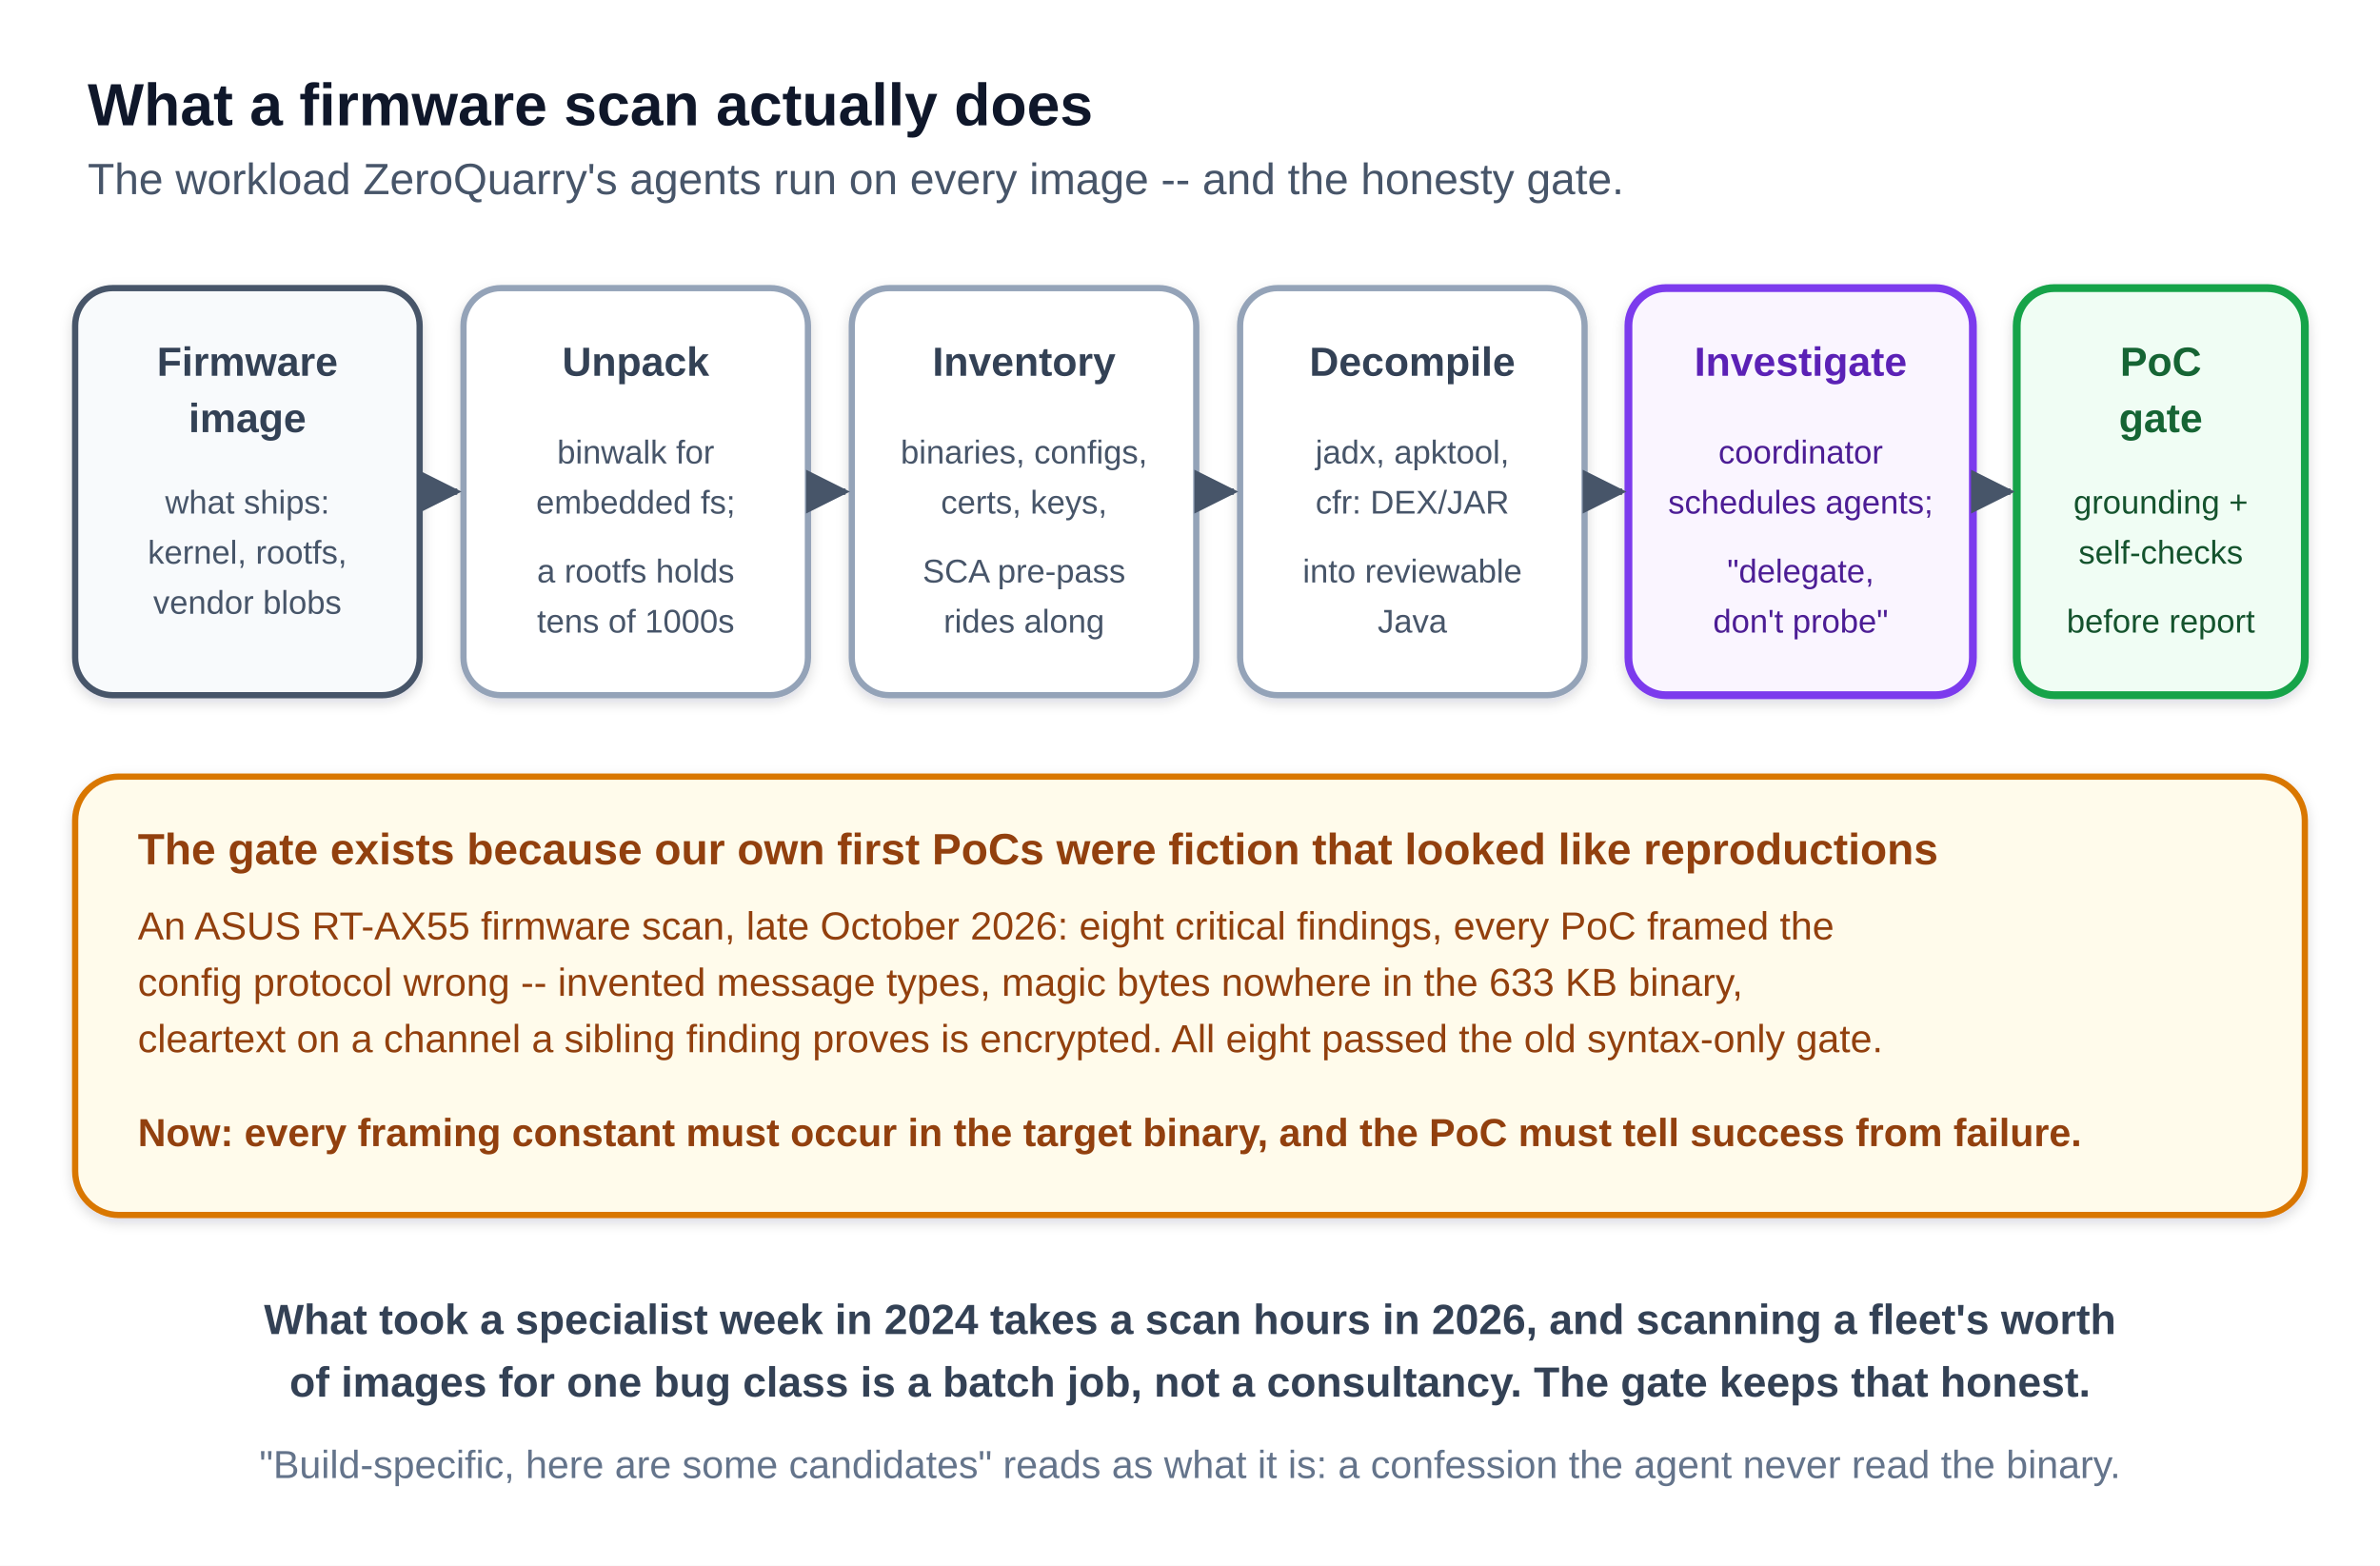
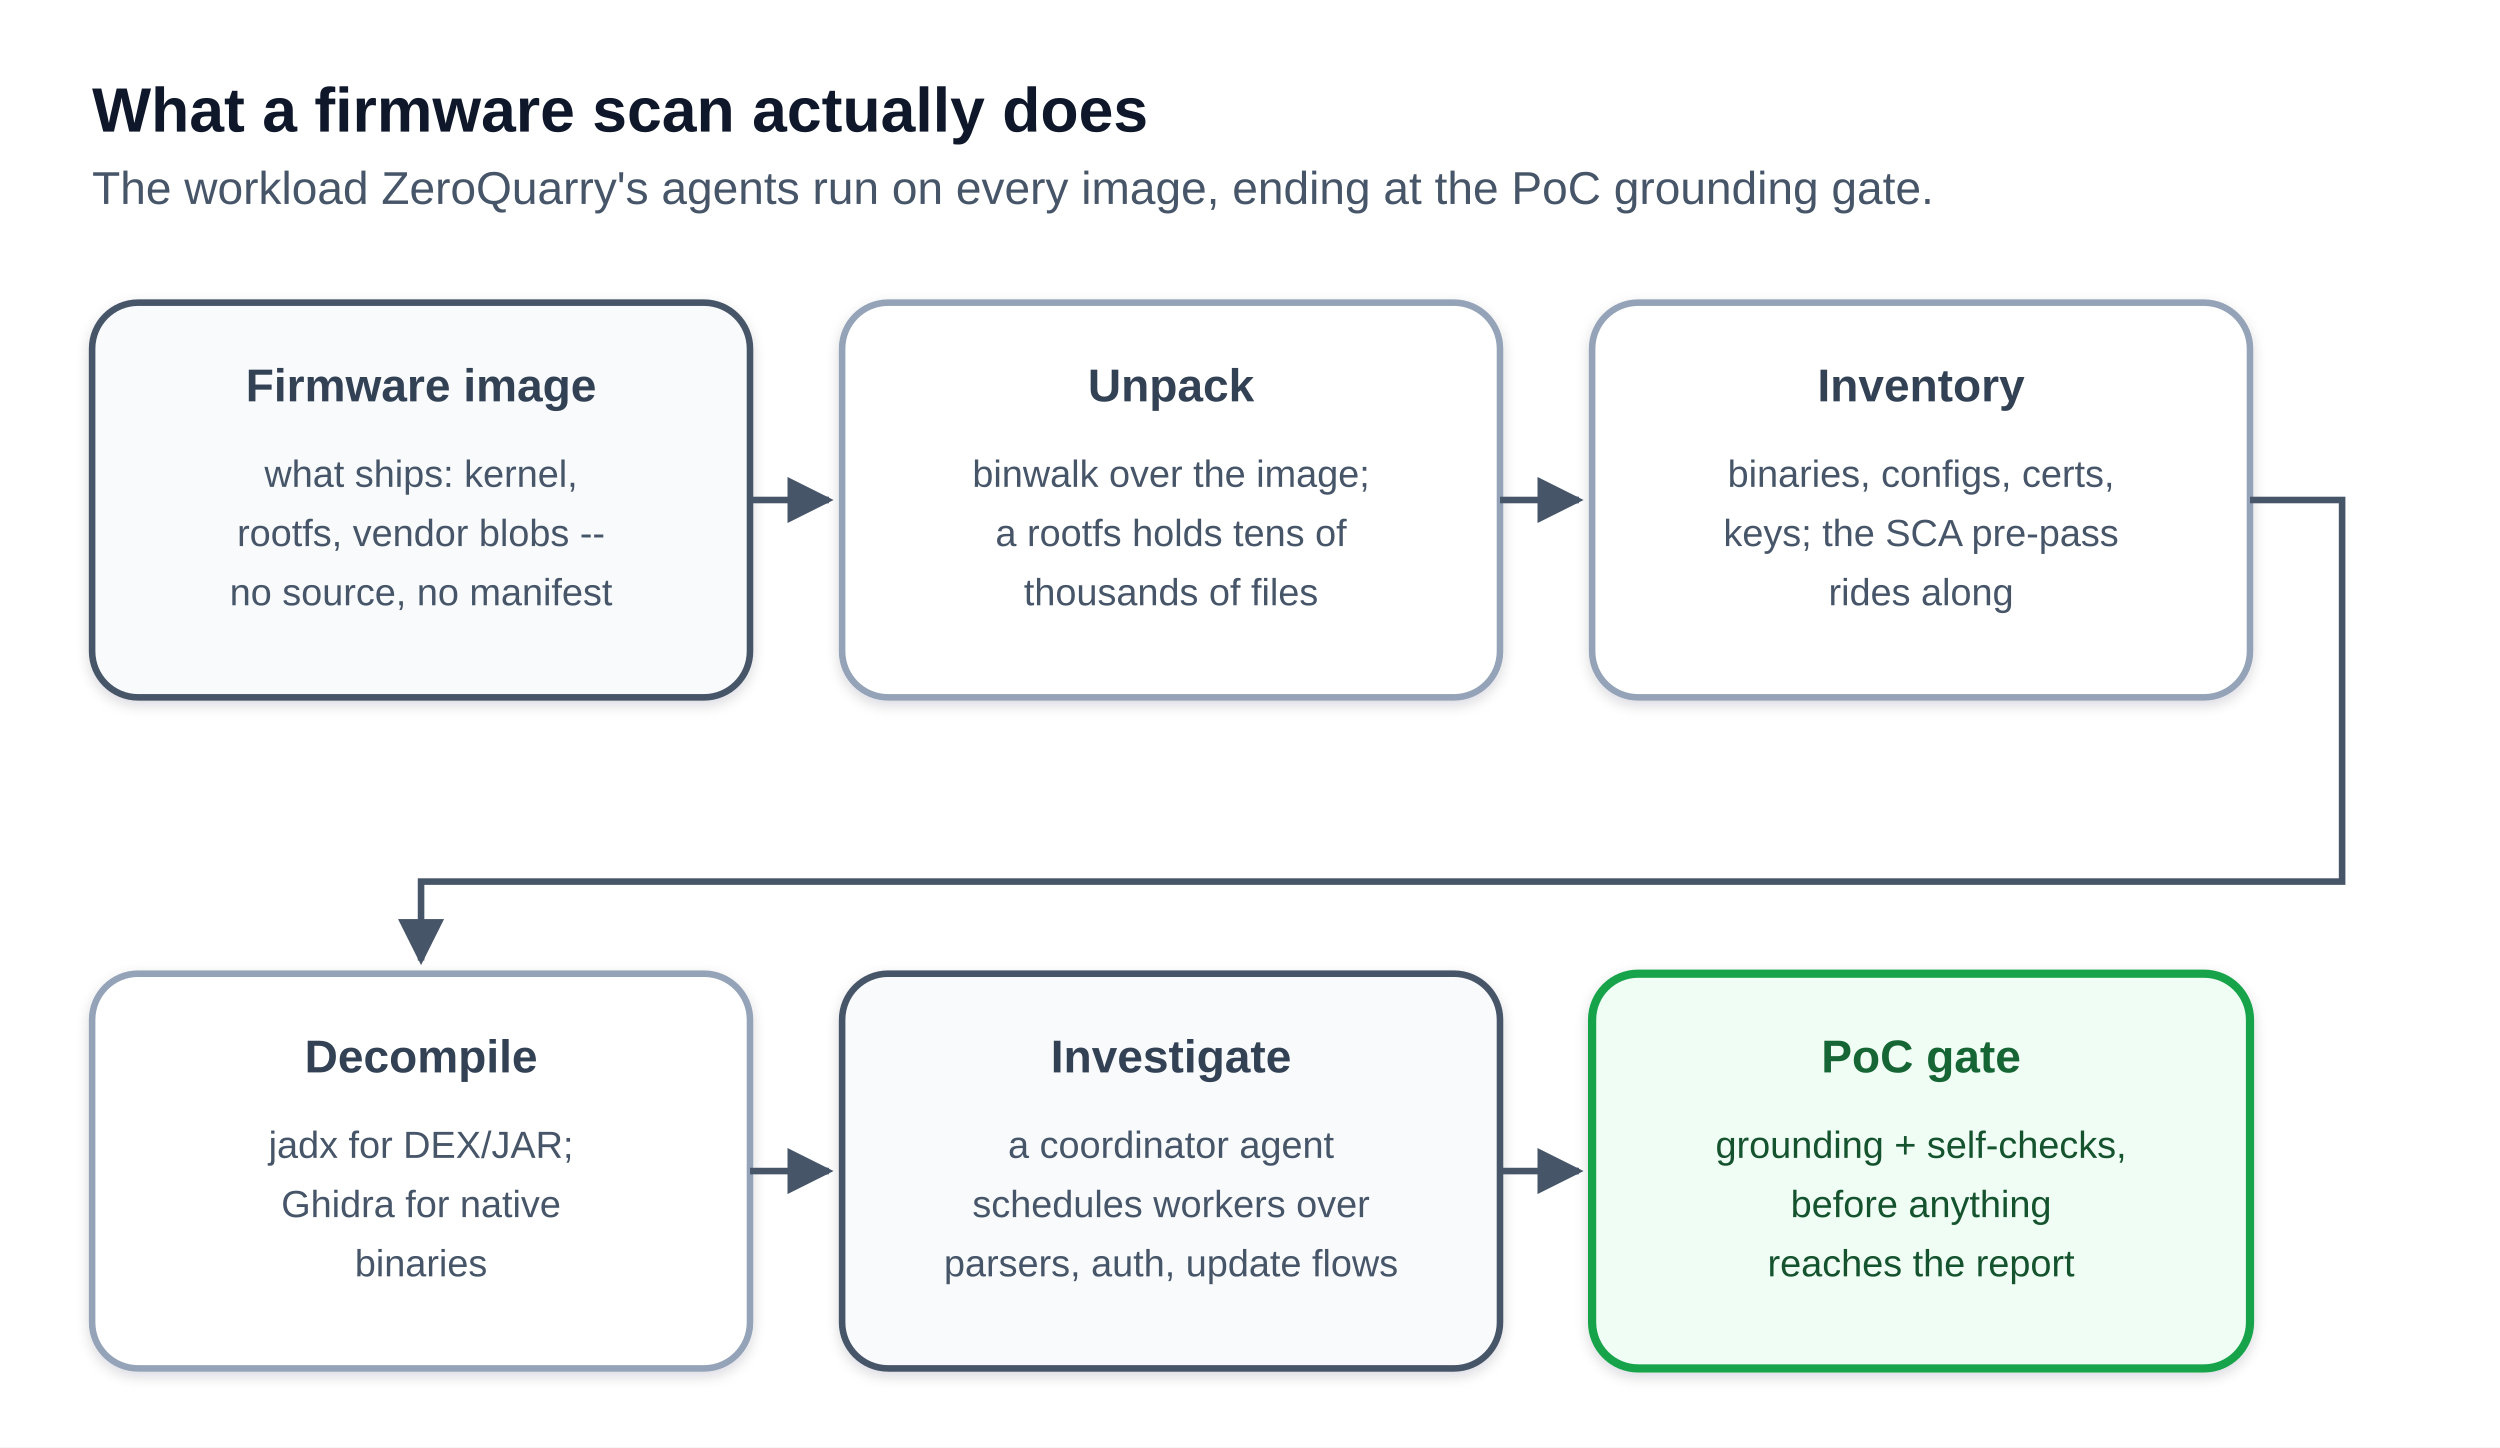
- <svg xmlns="http://www.w3.org/2000/svg" viewBox="0 0 760 500" font-family="-apple-system, BlinkMacSystemFont, 'Segoe UI', 'Helvetica Neue', Arial, sans-serif">
+ <svg xmlns="http://www.w3.org/2000/svg" viewBox="0 0 760 440" font-family="-apple-system, BlinkMacSystemFont, 'Segoe UI', 'Helvetica Neue', Arial, sans-serif">
  <defs>
    <filter id="ds" x="-20%" y="-20%" width="140%" height="140%">
      <feDropShadow dx="0" dy="1.5" stdDeviation="2" flood-color="#0f172a" flood-opacity="0.15" />
    </filter>
    <marker id="arrow" viewBox="0 0 10 10" refX="9" refY="5" markerWidth="7" markerHeight="7" orient="auto-start-reverse">
      <path d="M 0 0 L 10 5 L 0 10 z" fill="#475569" />
    </marker>
  </defs>
-   <rect x="0" y="0" width="760" height="500" fill="#ffffff" />
+   <rect x="0" y="0" width="760" height="440" fill="#ffffff" />
  <text x="28" y="40" font-size="19" font-weight="700" fill="#0f172a">What a firmware scan actually does</text>
-   <text x="28" y="62" font-size="14" fill="#475569">The workload ZeroQuarry's agents run on every image -- and the honesty gate.</text>
-   <rect x="24" y="92" width="110" height="130" rx="12" fill="#f8fafc" stroke="#475569" stroke-width="2" filter="url(#ds)" />
-   <text x="79" y="120" font-size="13" font-weight="700" fill="#334155" text-anchor="middle">Firmware</text>
-   <text x="79" y="138" font-size="13" font-weight="700" fill="#334155" text-anchor="middle">image</text>
-   <text x="79" y="164" font-size="10.5" fill="#475569" text-anchor="middle">what ships:</text>
-   <text x="79" y="180" font-size="10.5" fill="#475569" text-anchor="middle">kernel, rootfs,</text>
-   <text x="79" y="196" font-size="10.5" fill="#475569" text-anchor="middle">vendor blobs</text>
-   <rect x="148" y="92" width="110" height="130" rx="12" fill="#ffffff" stroke="#94a3b8" stroke-width="2" filter="url(#ds)" />
-   <text x="203" y="120" font-size="13" font-weight="700" fill="#334155" text-anchor="middle">Unpack</text>
-   <text x="203" y="148" font-size="10.5" fill="#475569" text-anchor="middle">binwalk for</text>
-   <text x="203" y="164" font-size="10.5" fill="#475569" text-anchor="middle">embedded fs;</text>
-   <text x="203" y="186" font-size="10.5" fill="#475569" text-anchor="middle">a rootfs holds</text>
-   <text x="203" y="202" font-size="10.5" fill="#475569" text-anchor="middle">tens of 1000s</text>
-   <rect x="272" y="92" width="110" height="130" rx="12" fill="#ffffff" stroke="#94a3b8" stroke-width="2" filter="url(#ds)" />
-   <text x="327" y="120" font-size="13" font-weight="700" fill="#334155" text-anchor="middle">Inventory</text>
-   <text x="327" y="148" font-size="10.5" fill="#475569" text-anchor="middle">binaries, configs,</text>
-   <text x="327" y="164" font-size="10.5" fill="#475569" text-anchor="middle">certs, keys,</text>
-   <text x="327" y="186" font-size="10.5" fill="#475569" text-anchor="middle">SCA pre-pass</text>
-   <text x="327" y="202" font-size="10.5" fill="#475569" text-anchor="middle">rides along</text>
-   <rect x="396" y="92" width="110" height="130" rx="12" fill="#ffffff" stroke="#94a3b8" stroke-width="2" filter="url(#ds)" />
-   <text x="451" y="120" font-size="13" font-weight="700" fill="#334155" text-anchor="middle">Decompile</text>
-   <text x="451" y="148" font-size="10.5" fill="#475569" text-anchor="middle">jadx, apktool,</text>
-   <text x="451" y="164" font-size="10.5" fill="#475569" text-anchor="middle">cfr: DEX/JAR</text>
-   <text x="451" y="186" font-size="10.5" fill="#475569" text-anchor="middle">into reviewable</text>
-   <text x="451" y="202" font-size="10.5" fill="#475569" text-anchor="middle">Java</text>
-   <rect x="520" y="92" width="110" height="130" rx="12" fill="#faf5ff" stroke="#7c3aed" stroke-width="2.5" filter="url(#ds)" />
-   <text x="575" y="120" font-size="13" font-weight="700" fill="#5b21b6" text-anchor="middle">Investigate</text>
-   <text x="575" y="148" font-size="10.5" fill="#4c1d95" text-anchor="middle">coordinator</text>
-   <text x="575" y="164" font-size="10.5" fill="#4c1d95" text-anchor="middle">schedules agents;</text>
-   <text x="575" y="186" font-size="10.5" fill="#4c1d95" text-anchor="middle">"delegate,</text>
-   <text x="575" y="202" font-size="10.5" fill="#4c1d95" text-anchor="middle">don't probe"</text>
-   <rect x="644" y="92" width="92" height="130" rx="12" fill="#f0fdf4" stroke="#16a34a" stroke-width="2.5" filter="url(#ds)" />
-   <text x="690" y="120" font-size="13" font-weight="700" fill="#166534" text-anchor="middle">PoC</text>
-   <text x="690" y="138" font-size="13" font-weight="700" fill="#166534" text-anchor="middle">gate</text>
-   <text x="690" y="164" font-size="10.5" fill="#14532d" text-anchor="middle">grounding +</text>
-   <text x="690" y="180" font-size="10.5" fill="#14532d" text-anchor="middle">self-checks</text>
-   <text x="690" y="202" font-size="10.5" fill="#14532d" text-anchor="middle">before report</text>
-   <line x1="134" y1="157" x2="146" y2="157" stroke="#475569" stroke-width="2" marker-end="url(#arrow)" />
-   <line x1="258" y1="157" x2="270" y2="157" stroke="#475569" stroke-width="2" marker-end="url(#arrow)" />
-   <line x1="382" y1="157" x2="394" y2="157" stroke="#475569" stroke-width="2" marker-end="url(#arrow)" />
-   <line x1="506" y1="157" x2="518" y2="157" stroke="#475569" stroke-width="2" marker-end="url(#arrow)" />
-   <line x1="630" y1="157" x2="642" y2="157" stroke="#475569" stroke-width="2" marker-end="url(#arrow)" />
-   <rect x="24" y="248" width="712" height="140" rx="14" fill="#fffbeb" stroke="#d97706" stroke-width="2" filter="url(#ds)" />
-   <text x="44" y="276" font-size="14" font-weight="700" fill="#92400e">The gate exists because our own first PoCs were fiction that looked like reproductions</text>
-   <text x="44" y="300" font-size="12.5" fill="#92400e">An ASUS RT-AX55 firmware scan, late October 2026: eight critical findings, every PoC framed the</text>
-   <text x="44" y="318" font-size="12.5" fill="#92400e">config protocol wrong -- invented message types, magic bytes nowhere in the 633 KB binary,</text>
-   <text x="44" y="336" font-size="12.5" fill="#92400e">cleartext on a channel a sibling finding proves is encrypted. All eight passed the old syntax-only gate.</text>
-   <text x="44" y="366" font-size="12.5" font-weight="700" fill="#92400e">Now: every framing constant must occur in the target binary, and the PoC must tell success from failure.</text>
-   <text x="380" y="426" font-size="13.5" font-weight="600" fill="#334155" text-anchor="middle">What took a specialist week in 2024 takes a scan hours in 2026, and scanning a fleet's worth</text>
-   <text x="380" y="446" font-size="13.5" font-weight="600" fill="#334155" text-anchor="middle">of images for one bug class is a batch job, not a consultancy. The gate keeps that honest.</text>
-   <text x="380" y="472" font-size="12.5" fill="#64748b" text-anchor="middle">"Build-specific, here are some candidates" reads as what it is: a confession the agent never read the binary.</text>
+   <text x="28" y="62" font-size="14" fill="#475569">The workload ZeroQuarry's agents run on every image, ending at the PoC grounding gate.</text>
+   <circle cx="46" cy="110" r="11" fill="#0f172a" />
+   <text x="46" y="114" font-size="11" font-weight="700" fill="#ffffff" text-anchor="middle">1</text>
+   <rect x="28" y="92" width="200" height="120" rx="14" fill="#f8fafc" stroke="#475569" stroke-width="2" filter="url(#ds)" />
+   <text x="128" y="122" font-size="14" font-weight="700" fill="#334155" text-anchor="middle">Firmware image</text>
+   <text x="128" y="148" font-size="11.5" fill="#475569" text-anchor="middle">what ships: kernel,</text>
+   <text x="128" y="166" font-size="11.5" fill="#475569" text-anchor="middle">rootfs, vendor blobs --</text>
+   <text x="128" y="184" font-size="11.5" fill="#475569" text-anchor="middle">no source, no manifest</text>
+   <line x1="228" y1="152" x2="252" y2="152" stroke="#475569" stroke-width="2" marker-end="url(#arrow)" />
+   <circle cx="274" cy="110" r="11" fill="#0f172a" />
+   <text x="274" y="114" font-size="11" font-weight="700" fill="#ffffff" text-anchor="middle">2</text>
+   <rect x="256" y="92" width="200" height="120" rx="14" fill="#ffffff" stroke="#94a3b8" stroke-width="2" filter="url(#ds)" />
+   <text x="356" y="122" font-size="14" font-weight="700" fill="#334155" text-anchor="middle">Unpack</text>
+   <text x="356" y="148" font-size="11.5" fill="#475569" text-anchor="middle">binwalk over the image;</text>
+   <text x="356" y="166" font-size="11.5" fill="#475569" text-anchor="middle">a rootfs holds tens of</text>
+   <text x="356" y="184" font-size="11.5" fill="#475569" text-anchor="middle">thousands of files</text>
+   <line x1="456" y1="152" x2="480" y2="152" stroke="#475569" stroke-width="2" marker-end="url(#arrow)" />
+   <circle cx="502" cy="110" r="11" fill="#0f172a" />
+   <text x="502" y="114" font-size="11" font-weight="700" fill="#ffffff" text-anchor="middle">3</text>
+   <rect x="484" y="92" width="200" height="120" rx="14" fill="#ffffff" stroke="#94a3b8" stroke-width="2" filter="url(#ds)" />
+   <text x="584" y="122" font-size="14" font-weight="700" fill="#334155" text-anchor="middle">Inventory</text>
+   <text x="584" y="148" font-size="11.5" fill="#475569" text-anchor="middle">binaries, configs, certs,</text>
+   <text x="584" y="166" font-size="11.5" fill="#475569" text-anchor="middle">keys; the SCA pre-pass</text>
+   <text x="584" y="184" font-size="11.5" fill="#475569" text-anchor="middle">rides along</text>
+   <path d="M 684 152 L 712 152 L 712 268 L 128 268 L 128 292" fill="none" stroke="#475569" stroke-width="2" marker-end="url(#arrow)" />
+   <circle cx="46" cy="314" r="11" fill="#0f172a" />
+   <text x="46" y="318" font-size="11" font-weight="700" fill="#ffffff" text-anchor="middle">4</text>
+   <rect x="28" y="296" width="200" height="120" rx="14" fill="#ffffff" stroke="#94a3b8" stroke-width="2" filter="url(#ds)" />
+   <text x="128" y="326" font-size="14" font-weight="700" fill="#334155" text-anchor="middle">Decompile</text>
+   <text x="128" y="352" font-size="11.5" fill="#475569" text-anchor="middle">jadx for DEX/JAR;</text>
+   <text x="128" y="370" font-size="11.5" fill="#475569" text-anchor="middle">Ghidra for native</text>
+   <text x="128" y="388" font-size="11.5" fill="#475569" text-anchor="middle">binaries</text>
+   <line x1="228" y1="356" x2="252" y2="356" stroke="#475569" stroke-width="2" marker-end="url(#arrow)" />
+   <circle cx="274" cy="314" r="11" fill="#0f172a" />
+   <text x="274" y="318" font-size="11" font-weight="700" fill="#ffffff" text-anchor="middle">5</text>
+   <rect x="256" y="296" width="200" height="120" rx="14" fill="#f8fafc" stroke="#475569" stroke-width="2" filter="url(#ds)" />
+   <text x="356" y="326" font-size="14" font-weight="700" fill="#334155" text-anchor="middle">Investigate</text>
+   <text x="356" y="352" font-size="11.5" fill="#475569" text-anchor="middle">a coordinator agent</text>
+   <text x="356" y="370" font-size="11.5" fill="#475569" text-anchor="middle">schedules workers over</text>
+   <text x="356" y="388" font-size="11.5" fill="#475569" text-anchor="middle">parsers, auth, update flows</text>
+   <line x1="456" y1="356" x2="480" y2="356" stroke="#475569" stroke-width="2" marker-end="url(#arrow)" />
+   <circle cx="502" cy="314" r="11" fill="#0f172a" />
+   <text x="502" y="318" font-size="11" font-weight="700" fill="#ffffff" text-anchor="middle">6</text>
+   <rect x="484" y="296" width="200" height="120" rx="14" fill="#f0fdf4" stroke="#16a34a" stroke-width="2.5" filter="url(#ds)" />
+   <text x="584" y="326" font-size="14" font-weight="700" fill="#166534" text-anchor="middle">PoC gate</text>
+   <text x="584" y="352" font-size="11.5" fill="#14532d" text-anchor="middle">grounding + self-checks,</text>
+   <text x="584" y="370" font-size="11.5" fill="#14532d" text-anchor="middle">before anything</text>
+   <text x="584" y="388" font-size="11.5" fill="#14532d" text-anchor="middle">reaches the report</text>
</svg>
